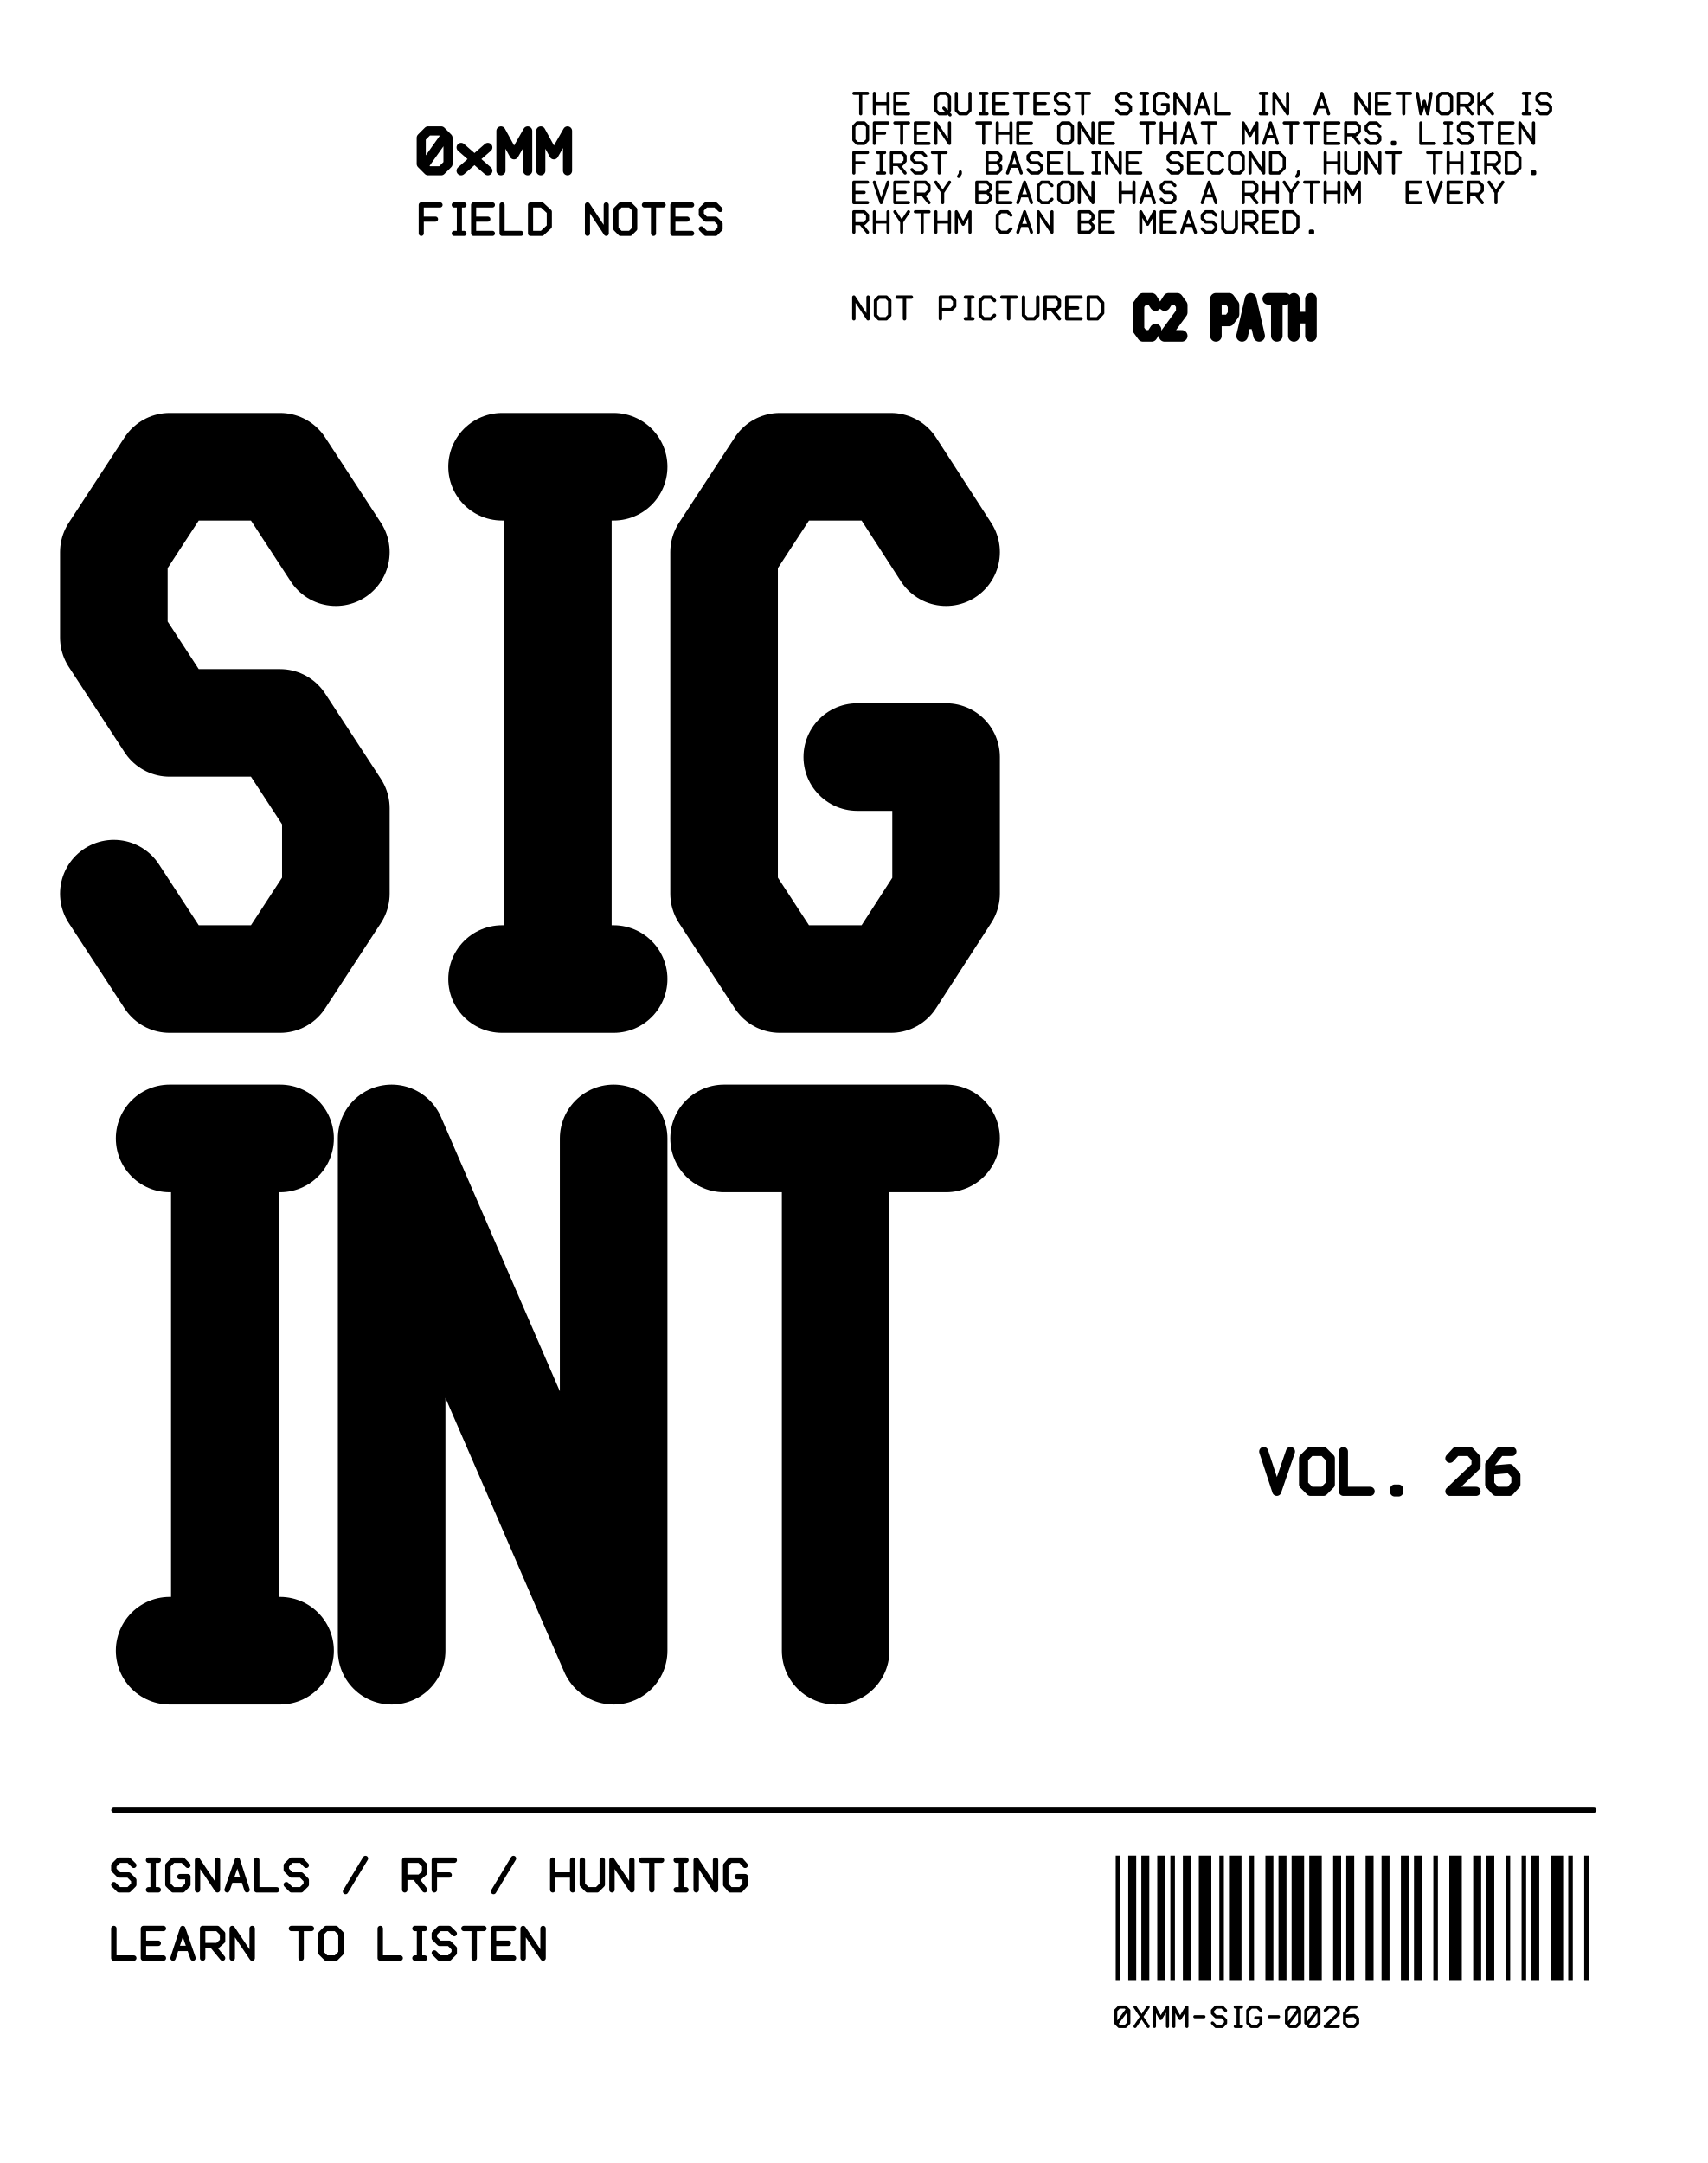
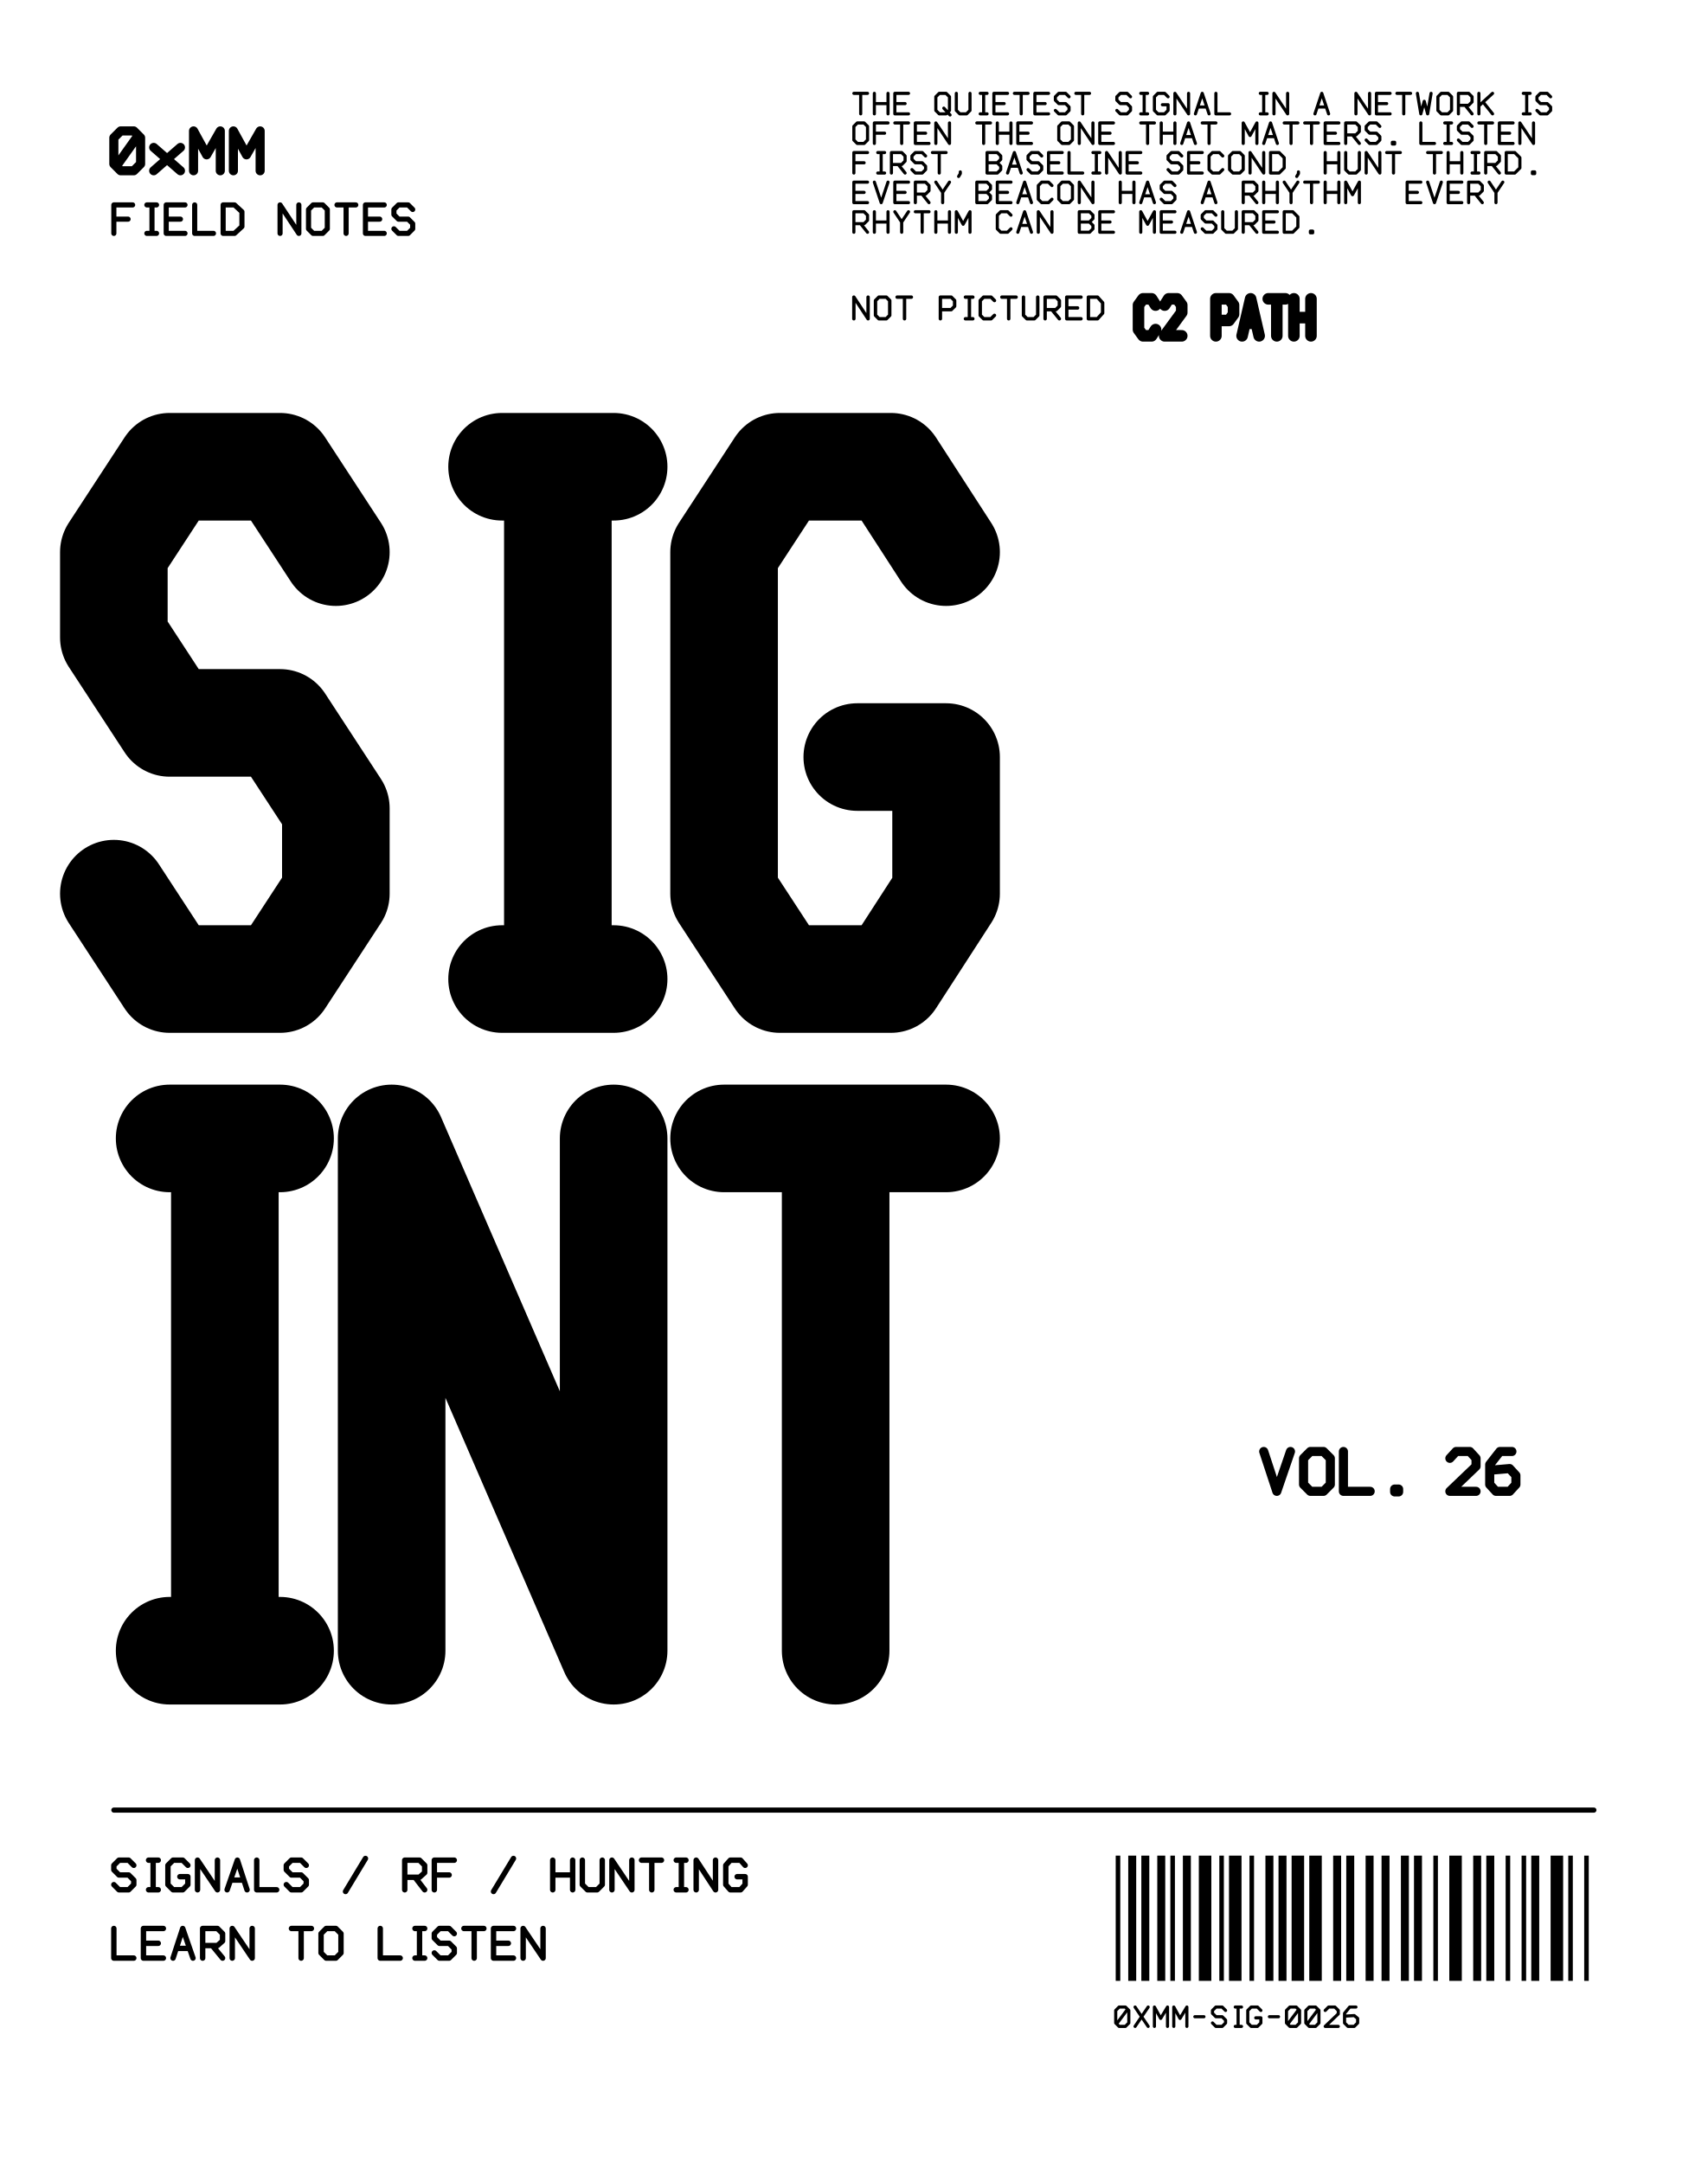
<svg xmlns="http://www.w3.org/2000/svg" viewBox="0 0 300 380">
  <g fill="none" stroke="#000" stroke-linecap="round" stroke-linejoin="round">
-     <path d="M75.2 23l2.3 0 1.2 1.2 0 4.6-1.2 1.2-2.3 0-1.2-1.2 0-4.6 1.2-1.2M78.2 23.9l-3.7 5.2M81 25.9l4.7 4.1M85.7 25.9l-4.7 4.1M88 30l0-7 2.3 4.2 2.4-4.2 0 7M95 30l0-7 2.3 4.2 2.4-4.2 0 7" stroke-width="1.6" />
-     <path d="M77.3 36l-3.3 0 0 5M74 38.5l2.5 0M79.8 36l1.7 0M80.7 36l0 5M79.8 41l1.7 0M86.5 36l-3.3 0 0 5 3.3 0M83.2 38.5l2.5 0M88.2 36l0 5 3.3 0M93.2 36l0 5 2 0 1.3-1.2 0-2.6-1.3-1.2-2 0M103.2 41l0-5 3.3 5 0-5M109 36l1.7 0 .8 .8 0 3.4-.8 .8-1.7 0-.8-.8 0-3.4 .8-.8M113.2 36l3.3 0M114.8 36l0 5M121.5 36l-3.3 0 0 5 3.3 0M118.2 38.5l2.5 0M126.5 36.8l-.8-.8-1.7 0-.8 .8 0 .9 .8 .8 1.7 0 .8 .8 0 .9-.8 .8-1.7 0-.8-.8" stroke-width="0.9" />
+     <path d="M21.2 23l2.3 0 1.2 1.2 0 4.6-1.2 1.2-2.3 0-1.2-1.2 0-4.6 1.2-1.2M24.2 23.9l-3.7 5.2M27 25.9l4.7 4.1M31.7 25.9l-4.7 4.1M34 30l0-7 2.3 4.2 2.4-4.2 0 7M41 30l0-7 2.3 4.2 2.4-4.2 0 7" stroke-width="1.6" />
+     <path d="M23.3 36l-3.3 0 0 5M20 38.5l2.5 0M25.8 36l1.7 0M26.7 36l0 5M25.8 41l1.7 0M32.5 36l-3.3 0 0 5 3.3 0M29.2 38.5l2.5 0M34.2 36l0 5 3.3 0M39.2 36l0 5 2 0 1.3-1.2 0-2.6-1.3-1.2-2 0M49.2 41l0-5 3.3 5 0-5M55 36l1.7 0 .8 .8 0 3.4-.8 .8-1.7 0-.8-.8 0-3.4 .8-.8M59.2 36l3.3 0M60.8 36l0 5M67.5 36l-3.3 0 0 5 3.3 0M64.2 38.5l2.5 0M72.5 36.8l-.8-.8-1.7 0-.8 .8 0 .9 .8 .8 1.7 0 .8 .8 0 .9-.8 .8-1.7 0-.8-.8" stroke-width="0.9" />
    <path d="M150 16.4l2.4 0M151.2 16.4l0 3.6M153.6 16.4l0 3.6M156 16.4l0 3.6M153.6 18.2l2.4 0M159.6 16.4l-2.4 0 0 3.6 2.4 0M157.2 18.2l1.8 0M165 16.4l1.2 0 .6 .6 0 2.4-.6 .6-1.2 0-.6-.6 0-2.4 .6-.6M165.8 19l1.1 1.2M168 16.4l0 3 .6 .6 1.2 0 .6-.6 0-3M172.2 16.4l1.2 0M172.8 16.4l0 3.6M172.2 20l1.2 0M177 16.4l-2.4 0 0 3.6 2.4 0M174.6 18.2l1.8 0M178.2 16.4l2.4 0M179.4 16.4l0 3.6M184.2 16.4l-2.4 0 0 3.6 2.4 0M181.8 18.2l1.8 0M187.8 17l-.6-.6-1.2 0-.6 .6 0 .6 .6 .6 1.2 0 .6 .6 0 .6-.6 .6-1.2 0-.6-.6M189 16.4l2.4 0M190.2 16.4l0 3.6M198.6 17l-.6-.6-1.2 0-.6 .6 0 .6 .6 .6 1.2 0 .6 .6 0 .6-.6 .6-1.2 0-.6-.6M200.4 16.4l1.2 0M201 16.4l0 3.6M200.4 20l1.2 0M205.2 17l-.6-.6-1.2 0-.6 .6 0 2.4 .6 .6 1.2 0 .6-.6 0-1-1 0M206.4 20l0-3.6 2.4 3.6 0-3.6M210 20l1.2-3.6 1.2 3.6M210.4 18.8l1.6 0M213.6 16.4l0 3.6 2.4 0M221.4 16.4l1.2 0M222 16.4l0 3.6M221.4 20l1.2 0M223.8 20l0-3.6 2.4 3.6 0-3.6M231 20l1.2-3.6 1.2 3.6M231.4 18.8l1.6 0M238.2 20l0-3.6 2.4 3.6 0-3.6M244.2 16.4l-2.4 0 0 3.6 2.4 0M241.8 18.2l1.8 0M245.4 16.4l2.4 0M246.6 16.4l0 3.6M249 16.4l.6 3.6 .6-2.2 .6 2.2 .6-3.6M253.2 16.4l1.2 0 .6 .6 0 2.4-.6 .6-1.2 0-.6-.6 0-2.4 .6-.6M256.2 20l0-3.6 1.8 0 .6 .6 0 .9-.6 .6-1.8 0M257.4 18.5l1.2 1.5M259.8 16.4l0 3.6M262.2 16.4l-2.4 2.2M260.6 18l1.6 2M267.6 16.4l1.2 0M268.2 16.4l0 3.6M267.6 20l1.2 0M272.4 17l-.6-.6-1.2 0-.6 .6 0 .6 .6 .6 1.2 0 .6 .6 0 .6-.6 .6-1.2 0-.6-.6" stroke-width="0.55" />
    <path d="M150.6 21.6l1.2 0 .6 .6 0 2.4-.6 .6-1.2 0-.6-.6 0-2.4 .6-.6M156 21.6l-2.4 0 0 3.6M153.6 23.4l1.8 0M157.2 21.6l2.4 0M158.4 21.6l0 3.6M163.2 21.6l-2.4 0 0 3.6 2.4 0M160.8 23.4l1.8 0M164.4 25.2l0-3.6 2.4 3.6 0-3.6M171.6 21.6l2.4 0M172.8 21.6l0 3.6M175.2 21.6l0 3.6M177.6 21.6l0 3.6M175.2 23.4l2.4 0M181.2 21.6l-2.4 0 0 3.6 2.4 0M178.8 23.4l1.8 0M186.6 21.6l1.2 0 .6 .6 0 2.4-.6 .6-1.2 0-.6-.6 0-2.4 .6-.6M189.6 25.2l0-3.6 2.4 3.6 0-3.6M195.6 21.6l-2.4 0 0 3.6 2.4 0M193.2 23.4l1.8 0M200.4 21.6l2.4 0M201.6 21.6l0 3.6M204 21.6l0 3.6M206.4 21.6l0 3.6M204 23.4l2.4 0M207.6 25.2l1.2-3.6 1.2 3.6M208 24l1.6 0M211.2 21.6l2.4 0M212.4 21.6l0 3.6M218.4 25.2l0-3.6 1.2 2.2 1.2-2.2 0 3.6M222 25.2l1.2-3.6 1.2 3.6M222.4 24l1.6 0M225.6 21.6l2.4 0M226.8 21.6l0 3.6M229.2 21.6l2.4 0M230.4 21.6l0 3.6M235.2 21.6l-2.4 0 0 3.6 2.4 0M232.8 23.4l1.8 0M236.4 25.2l0-3.6 1.8 0 .6 .6 0 .9-.6 .6-1.8 0M237.6 23.7l1.2 1.5M242.4 22.2l-.6-.6-1.2 0-.6 .6 0 .6 .6 .6 1.2 0 .6 .6 0 .6-.6 .6-1.2 0-.6-.6M244.6 25l.4 0 0 .3-.4 0 0-.3M249.6 21.6l0 3.6 2.4 0M253.8 21.6l1.2 0M254.4 21.6l0 3.6M253.8 25.2l1.2 0M258.6 22.2l-.6-.6-1.2 0-.6 .6 0 .6 .6 .6 1.2 0 .6 .6 0 .6-.6 .6-1.2 0-.6-.6M259.8 21.6l2.4 0M261 21.6l0 3.6M265.8 21.6l-2.4 0 0 3.6 2.4 0M263.4 23.4l1.8 0M267 25.2l0-3.6 2.4 3.6 0-3.6" stroke-width="0.55" />
    <path d="M152.4 26.8l-2.4 0 0 3.6M150 28.6l1.8 0M154.2 26.8l1.2 0M154.8 26.8l0 3.6M154.2 30.4l1.2 0M156.6 30.4l0-3.6 1.8 0 .6 .6 0 .9-.6 .6-1.8 0M157.8 28.9l1.2 1.5M162.6 27.4l-.6-.6-1.2 0-.6 .6 0 .6 .6 .6 1.2 0 .6 .6 0 .6-.6 .6-1.2 0-.6-.6M163.8 26.8l2.4 0M165 26.8l0 3.6M168.7 30.2l0 .3-.3 .5M173.4 30.4l0-3.6 1.8 0 .6 .6 0 .6-.6 .6-1.8 0M175.2 28.6l.6 .6 0 .6-.6 .6-1.8 0M177 30.4l1.2-3.6 1.2 3.6M177.4 29.2l1.6 0M183 27.4l-.6-.6-1.2 0-.6 .6 0 .6 .6 .6 1.2 0 .6 .6 0 .6-.6 .6-1.2 0-.6-.6M186.6 26.8l-2.4 0 0 3.6 2.4 0M184.2 28.6l1.8 0M187.8 26.8l0 3.6 2.4 0M192 26.8l1.2 0M192.6 26.8l0 3.6M192 30.4l1.2 0M194.4 30.4l0-3.6 2.4 3.6 0-3.6M200.4 26.8l-2.4 0 0 3.6 2.4 0M198 28.6l1.8 0M207.6 27.4l-.6-.6-1.2 0-.6 .6 0 .6 .6 .6 1.2 0 .6 .6 0 .6-.6 .6-1.2 0-.6-.6M211.2 26.8l-2.4 0 0 3.6 2.4 0M208.8 28.6l1.8 0M214.8 27.4l-.6-.6-1.2 0-.6 .6 0 2.4 .6 .6 1.2 0 .6-.6M216.6 26.8l1.2 0 .6 .6 0 2.4-.6 .6-1.2 0-.6-.6 0-2.4 .6-.6M219.6 30.4l0-3.6 2.4 3.6 0-3.6M223.2 26.8l0 3.6 1.5 0 .9-.9 0-1.8-.9-.9-1.5 0M228.1 30.2l0 .3-.3 .5M232.8 26.8l0 3.6M235.2 26.8l0 3.6M232.8 28.6l2.4 0M236.4 26.8l0 3 .6 .6 1.2 0 .6-.6 0-3M240 30.4l0-3.6 2.4 3.6 0-3.6M243.6 26.8l2.4 0M244.8 26.8l0 3.6M250.8 26.8l2.4 0M252 26.8l0 3.6M254.4 26.8l0 3.6M256.8 26.8l0 3.6M254.4 28.6l2.4 0M258.6 26.8l1.2 0M259.2 26.8l0 3.6M258.6 30.4l1.2 0M261 30.4l0-3.6 1.8 0 .6 .6 0 .9-.6 .6-1.8 0M262.2 28.9l1.2 1.5M264.6 26.8l0 3.6 1.5 0 .9-.9 0-1.8-.9-.9-1.5 0M269.2 30.2l.4 0 0 .3-.4 0 0-.3" stroke-width="0.55" />
    <path d="M152.4 32l-2.4 0 0 3.6 2.4 0M150 33.8l1.8 0M153.6 32l1.2 3.6 1.2-3.6M159.6 32l-2.4 0 0 3.6 2.4 0M157.2 33.8l1.8 0M160.8 35.6l0-3.6 1.8 0 .6 .6 0 .9-.6 .6-1.8 0M162 34.1l1.2 1.5M164.4 32l1.2 1.8 1.2-1.8M165.6 33.8l0 1.8M171.6 35.6l0-3.6 1.8 0 .6 .6 0 .6-.6 .6-1.8 0M173.4 33.8l.6 .6 0 .6-.6 .6-1.8 0M177.6 32l-2.4 0 0 3.6 2.4 0M175.2 33.8l1.8 0M178.8 35.6l1.2-3.6 1.2 3.6M179.2 34.4l1.6 0M184.8 32.6l-.6-.6-1.2 0-.6 .6 0 2.4 .6 .6 1.2 0 .6-.6M186.6 32l1.2 0 .6 .6 0 2.4-.6 .6-1.2 0-.6-.6 0-2.4 .6-.6M189.6 35.6l0-3.6 2.4 3.6 0-3.6M196.8 32l0 3.6M199.2 32l0 3.6M196.8 33.8l2.4 0M200.4 35.6l1.2-3.6 1.2 3.6M200.8 34.4l1.6 0M206.4 32.6l-.6-.6-1.2 0-.6 .6 0 .6 .6 .6 1.2 0 .6 .6 0 .6-.6 .6-1.2 0-.6-.6M211.2 35.6l1.2-3.6 1.2 3.6M211.6 34.4l1.6 0M218.4 35.6l0-3.6 1.8 0 .6 .6 0 .9-.6 .6-1.8 0M219.6 34.1l1.2 1.5M222 32l0 3.6M224.4 32l0 3.6M222 33.8l2.4 0M225.6 32l1.2 1.8 1.2-1.8M226.8 33.8l0 1.8M229.2 32l2.4 0M230.4 32l0 3.6M232.8 32l0 3.6M235.2 32l0 3.6M232.8 33.8l2.4 0M236.4 35.6l0-3.6 1.2 2.2 1.2-2.2 0 3.6M249.6 32l-2.4 0 0 3.6 2.4 0M247.2 33.8l1.8 0M250.8 32l1.2 3.6 1.2-3.6M256.8 32l-2.4 0 0 3.6 2.4 0M254.4 33.8l1.8 0M258 35.6l0-3.6 1.8 0 .6 .6 0 .9-.6 .6-1.8 0M259.2 34.1l1.2 1.5M261.6 32l1.2 1.8 1.2-1.8M262.8 33.8l0 1.8" stroke-width="0.55" />
    <path d="M150 40.8l0-3.6 1.8 0 .6 .6 0 .9-.6 .6-1.8 0M151.2 39.3l1.2 1.5M153.6 37.2l0 3.6M156 37.2l0 3.6M153.6 39l2.4 0M157.2 37.2l1.2 1.8 1.2-1.8M158.4 39l0 1.8M160.8 37.2l2.4 0M162 37.2l0 3.6M164.4 37.2l0 3.6M166.8 37.2l0 3.6M164.4 39l2.4 0M168 40.8l0-3.6 1.2 2.2 1.2-2.2 0 3.6M177.6 37.8l-.6-.6-1.2 0-.6 .6 0 2.4 .6 .6 1.2 0 .6-.6M178.8 40.8l1.2-3.6 1.2 3.6M179.2 39.6l1.6 0M182.4 40.8l0-3.6 2.4 3.6 0-3.6M189.6 40.8l0-3.6 1.8 0 .6 .6 0 .6-.6 .6-1.8 0M191.4 39l.6 .6 0 .6-.6 .6-1.8 0M195.6 37.2l-2.4 0 0 3.6 2.4 0M193.2 39l1.8 0M200.4 40.8l0-3.6 1.2 2.2 1.2-2.2 0 3.6M206.4 37.2l-2.4 0 0 3.6 2.4 0M204 39l1.8 0M207.6 40.8l1.2-3.6 1.2 3.6M208 39.6l1.6 0M213.6 37.8l-.6-.6-1.2 0-.6 .6 0 .6 .6 .6 1.2 0 .6 .6 0 .6-.6 .6-1.2 0-.6-.6M214.8 37.2l0 3 .6 .6 1.2 0 .6-.6 0-3M218.4 40.8l0-3.6 1.8 0 .6 .6 0 .9-.6 .6-1.8 0M219.6 39.3l1.2 1.5M224.4 37.2l-2.4 0 0 3.6 2.4 0M222 39l1.8 0M225.6 37.2l0 3.6 1.5 0 .9-.9 0-1.8-.9-.9-1.5 0M230.2 40.6l.4 0 0 .3-.4 0 0-.3" stroke-width="0.55" />
    <path d="M150 56l0-3.8 2.5 3.8 0-3.8M154.4 52.2l1.3 0 .6 .6 0 2.6-.6 .6-1.3 0-.6-.6 0-2.6 .6-.6M157.6 52.2l2.5 0M158.9 52.2l0 3.8M165.2 56l0-3.8 1.9 0 .6 .6 0 1-.6 .6-1.9 0M169.6 52.2l1.3 0M170.3 52.2l0 3.8M169.6 56l1.3 0M174.7 52.8l-.6-.6-1.3 0-.6 .6 0 2.6 .6 .6 1.3 0 .6-.6M176 52.2l2.5 0M177.2 52.2l0 3.8M179.8 52.2l0 3.2 .6 .6 1.3 0 .6-.6 0-3.2M183.6 56l0-3.8 1.9 0 .6 .6 0 1-.6 .6-1.9 0M184.8 54.4l1.3 1.6M189.9 52.2l-2.5 0 0 3.8 2.5 0M187.4 54.1l1.9 0M191.2 52.2l0 3.8 1.6 0 .9-1 0-1.8-.9-1-1.6 0" stroke-width="0.6" />
    <path d="M203 53.6l-.7-1.1-1.5 0-.8 1.1 0 4.3 .8 1.1 1.5 0 .7-1.1M204.6 53.6l.7-1.1 1.5 0 .8 1.1 0 1.3-3 4.1 3 0M213.6 59l0-6.5 2.3 0 .8 1.1 0 1.6-.8 1.1-2.3 0M218.2 59l1.5-6.5 1.5 6.5M218.7 56.8l2 0M222.8 52.5l3 0M224.3 52.5l0 6.5M227.3 52.5l0 6.5M230.3 52.5l0 6.5M227.3 55.8l3 0" stroke-width="2.03" />
    <path d="M59 97l-9.8-15-19.4 0-9.8 15 0 15 9.8 15 19.4 0 9.8 15 0 15-9.8 15-19.4 0-9.8-15M88.2 82l19.6 0M98 82l0 90M88.2 172l19.6 0M166.2 97l-9.7-15-19.5 0-9.8 15 0 60 9.8 15 19.5 0 9.7-15 0-24-15.6 0" stroke-width="18.9" />
    <path d="M29.8 200l19.4 0M39.5 200l0 90M29.8 290l19.4 0M68.8 290l0-90 39 90 0-90M127.2 200l39 0M146.8 200l0 90" stroke-width="18.9" />
    <path d="M222 255l2.3 7 2.4-7M230.2 255l2.3 0 1.2 1.2 0 4.6-1.2 1.2-2.3 0-1.2-1.2 0-4.6 1.2-1.2M236 255l0 7 4.7 0M245 261.6l.7 0 0 .5-.7 0 0-.5M254.7 256.2l1.1-1.2 2.4 0 1.1 1.2 0 1.4-4.6 4.4 4.6 0M265.6 255l-2.1 0-1.8 2.3 0 3.5 1.1 1.2 2.4 0 1.1-1.2 0-1.6-1.1-1.2-3.5 .3" stroke-width="1.6" />
    <path d="M20 318l260 0" stroke-width="0.9" />
    <path d="M23.5 327.7l-.9-.9-1.7 0-.9 .9 0 .8 .9 .9 1.7 0 .9 .9 0 .8-.9 .9-1.7 0-.9-.9M26.1 326.8l1.7 0M26.9 326.8l0 5.2M26.1 332l1.7 0M33 327.7l-.9-.9-1.7 0-.9 .9 0 3.4 .9 .9 1.7 0 .9-.9 0-1.4-1.4 0M34.7 332l0-5.2 3.5 5.2 0-5.2M39.9 332l1.8-5.2 1.7 5.2M40.5 330.3l2.3 0M45.1 326.8l0 5.2 3.5 0M53.8 327.7l-.9-.9-1.7 0-.9 .9 0 .8 .9 .9 1.7 0 .9 .9 0 .8-.9 .9-1.7 0-.9-.9M60.7 332.3l3.5-5.8M71.1 332l0-5.2 2.6 0 .9 .9 0 1.3-.9 .8-2.6 0M72.9 329.8l1.7 2.2M79.8 326.8l-3.5 0 0 5.2M76.3 329.4l2.6 0M86.7 332.3l3.5-5.8M97.1 326.8l0 5.2M100.6 326.8l0 5.2M97.1 329.4l3.5 0M102.3 326.8l0 4.3 .9 .9 1.7 0 .9-.9 0-4.3M107.5 332l0-5.2 3.5 5.2 0-5.2M112.7 326.8l3.5 0M114.5 326.8l0 5.2M118.8 326.8l1.7 0M119.7 326.8l0 5.2M118.8 332l1.7 0M122.3 332l0-5.2 3.4 5.2 0-5.2M130.9 327.7l-.8-.9-1.8 0-.8 .9 0 3.4 .8 .9 1.8 0 .8-.9 0-1.4-1.4 0" stroke-width="0.95" />
    <path d="M20 338.8l0 5.2 3.5 0M28.7 338.8l-3.5 0 0 5.2 3.5 0M25.2 341.4l2.6 0M30.4 344l1.7-5.2 1.8 5.2M31 342.3l2.3 0M35.6 344l0-5.2 2.6 0 .9 .9 0 1.3-.9 .8-2.6 0M37.3 341.8l1.8 2.2M40.8 344l0-5.2 3.5 5.2 0-5.2M51.2 338.8l3.5 0M52.9 338.8l0 5.2M57.3 338.8l1.7 0 .9 .9 0 3.4-.9 .9-1.7 0-.9-.9 0-3.4 .9-.9M66.8 338.8l0 5.2 3.5 0M72.9 338.8l1.7 0M73.7 338.8l0 5.2M72.9 344l1.7 0M79.8 339.7l-.9-.9-1.7 0-.9 .9 0 .8 .9 .9 1.7 0 .9 .9 0 .8-.9 .9-1.7 0-.9-.9M81.5 338.8l3.5 0M83.3 338.8l0 5.2M90.2 338.8l-3.5 0 0 5.2 3.5 0M86.7 341.4l2.6 0M91.9 344l0-5.2 3.5 5.2 0-5.2" stroke-width="0.95" />
    <path d="M196 326l.8 0 0 22-.8 0z" fill="#000" stroke="none" fill-rule="evenodd" />
    <path d="M198.2 326l1.4 0 0 22-1.4 0z" fill="#000" stroke="none" fill-rule="evenodd" />
    <path d="M200.5 326l1.4 0 0 22-1.4 0z" fill="#000" stroke="none" fill-rule="evenodd" />
    <path d="M203.3 326l1.4 0 0 22-1.4 0z" fill="#000" stroke="none" fill-rule="evenodd" />
    <path d="M205.6 326l.8 0 0 22-.8 0z" fill="#000" stroke="none" fill-rule="evenodd" />
    <path d="M207.8 326l1.4 0 0 22-1.4 0z" fill="#000" stroke="none" fill-rule="evenodd" />
    <path d="M210.6 326l2.2 0 0 22-2.2 0z" fill="#000" stroke="none" fill-rule="evenodd" />
    <path d="M214.2 326l.8 0 0 22-.8 0z" fill="#000" stroke="none" fill-rule="evenodd" />
    <path d="M215.9 326l2.2 0 0 22-2.2 0z" fill="#000" stroke="none" fill-rule="evenodd" />
    <path d="M219.5 326l.8 0 0 22-.8 0z" fill="#000" stroke="none" fill-rule="evenodd" />
    <path d="M222.3 326l1.4 0 0 22-1.4 0z" fill="#000" stroke="none" fill-rule="evenodd" />
    <path d="M224.6 326l1.4 0 0 22-1.4 0z" fill="#000" stroke="none" fill-rule="evenodd" />
    <path d="M226.9 326l2.2 0 0 22-2.2 0z" fill="#000" stroke="none" fill-rule="evenodd" />
    <path d="M230 326l2.2 0 0 22-2.2 0z" fill="#000" stroke="none" fill-rule="evenodd" />
    <path d="M234.2 326l1.4 0 0 22-1.4 0z" fill="#000" stroke="none" fill-rule="evenodd" />
    <path d="M236.5 326l1.4 0 0 22-1.4 0z" fill="#000" stroke="none" fill-rule="evenodd" />
    <path d="M239.9 326l1.4 0 0 22-1.4 0z" fill="#000" stroke="none" fill-rule="evenodd" />
    <path d="M242.7 326l1.4 0 0 22-1.4 0z" fill="#000" stroke="none" fill-rule="evenodd" />
    <path d="M246.1 326l1.4 0 0 22-1.4 0z" fill="#000" stroke="none" fill-rule="evenodd" />
    <path d="M248.4 326l1.4 0 0 22-1.4 0z" fill="#000" stroke="none" fill-rule="evenodd" />
    <path d="M251.8 326l.8 0 0 22-.8 0z" fill="#000" stroke="none" fill-rule="evenodd" />
    <path d="M254.6 326l2.2 0 0 22-2.2 0z" fill="#000" stroke="none" fill-rule="evenodd" />
    <path d="M258.8 326l1.4 0 0 22-1.4 0z" fill="#000" stroke="none" fill-rule="evenodd" />
    <path d="M261.1 326l1.4 0 0 22-1.4 0z" fill="#000" stroke="none" fill-rule="evenodd" />
    <path d="M264.5 326l.8 0 0 22-.8 0z" fill="#000" stroke="none" fill-rule="evenodd" />
    <path d="M267.3 326l.8 0 0 22-.8 0z" fill="#000" stroke="none" fill-rule="evenodd" />
    <path d="M269 326l1.4 0 0 22-1.4 0z" fill="#000" stroke="none" fill-rule="evenodd" />
    <path d="M272.4 326l2.2 0 0 22-2.2 0z" fill="#000" stroke="none" fill-rule="evenodd" />
    <path d="M275.5 326l.8 0 0 22-.8 0z" fill="#000" stroke="none" fill-rule="evenodd" />
    <path d="M278.3 326l.8 0 0 22-.8 0z" fill="#000" stroke="none" fill-rule="evenodd" />
    <path d="M196.6 352.6l1.1 0 .6 .6 0 2.2-.6 .6-1.1 0-.6-.6 0-2.2 .6-.6M198 353.1l-1.8 2.4M199.4 352.6l2.3 3.4M201.7 352.6l-2.3 3.4M202.8 356l0-3.4 1.1 2 1.2-2 0 3.4M206.2 356l0-3.4 1.1 2 1.2-2 0 3.4M209.9 354.3l1.6 0M215.3 353.2l-.6-.6-1.1 0-.6 .6 0 .5 .6 .6 1.1 0 .6 .6 0 .5-.6 .6-1.1 0-.6-.6M217 352.6l1.1 0M217.5 352.6l0 3.4M217 356l1.1 0M221.5 353.2l-.6-.6-1.1 0-.6 .6 0 2.2 .6 .6 1.1 0 .6-.6 0-.9-.9 0M223 354.3l1.6 0M226.6 352.6l1.1 0 .6 .6 0 2.2-.6 .6-1.1 0-.6-.6 0-2.2 .6-.6M228.1 353.1l-1.8 2.4M230 352.6l1.1 0 .6 .6 0 2.2-.6 .6-1.1 0-.6-.6 0-2.2 .6-.6M231.5 353.1l-1.8 2.4M232.8 353.2l.6-.6 1.1 0 .6 .6 0 .6-2.3 2.2 2.3 0M238.2 352.6l-1.1 0-.9 1.1 0 1.7 .6 .6 1.1 0 .6-.6 0-.8-.6-.5-1.7 .1" stroke-width="0.55" />
  </g>
</svg>
